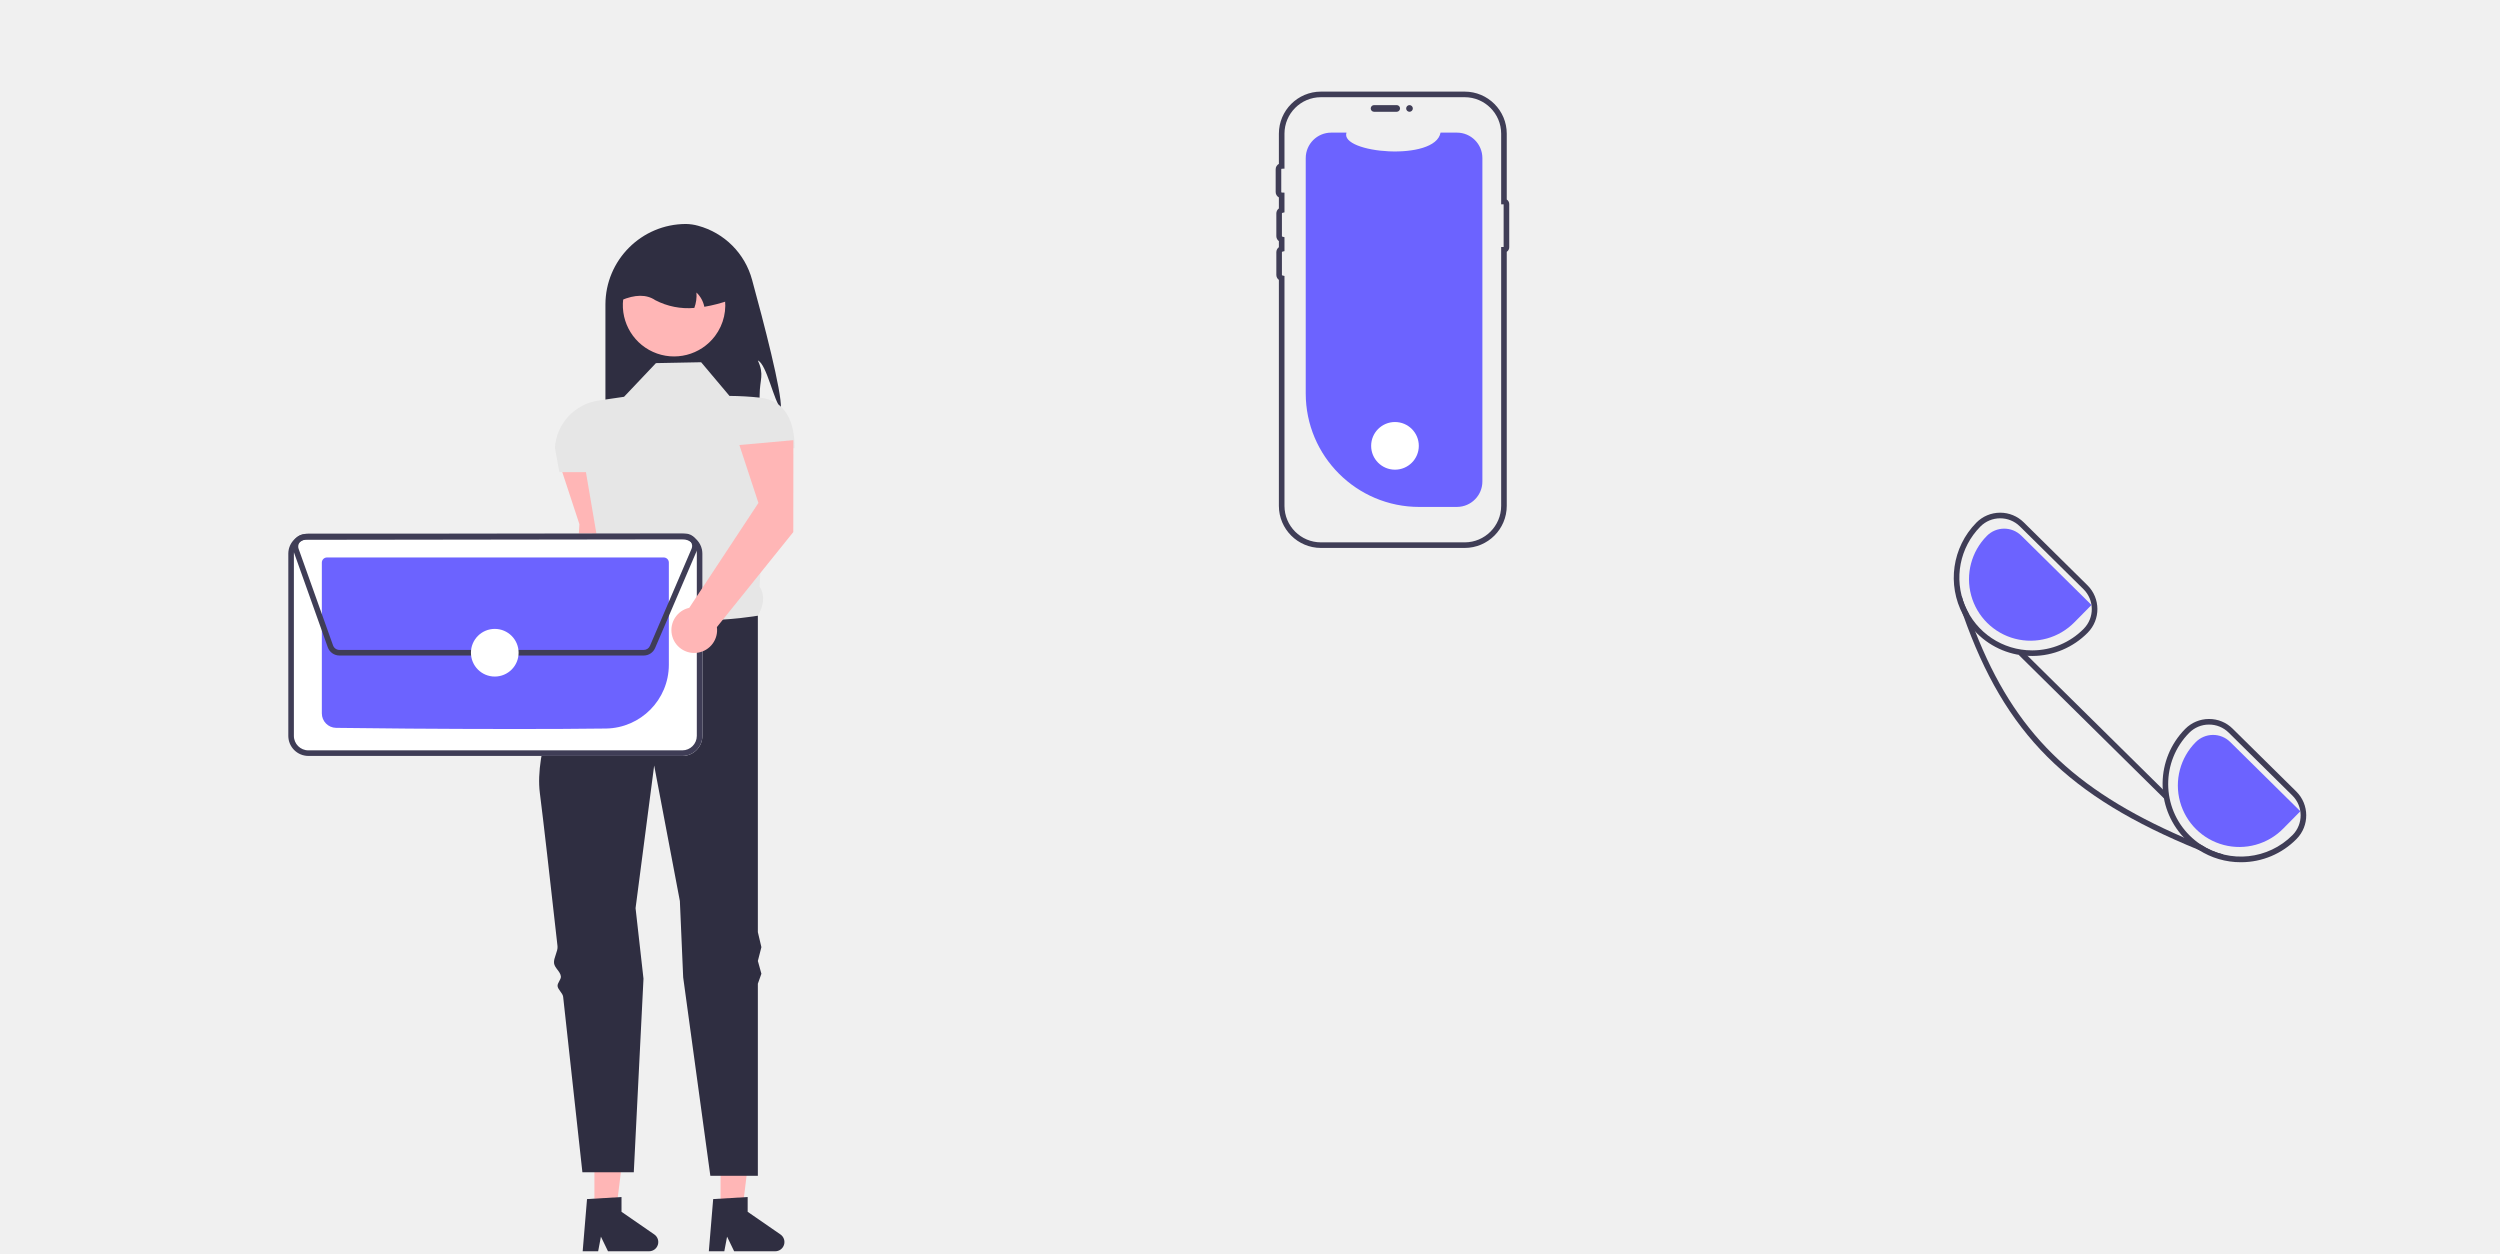
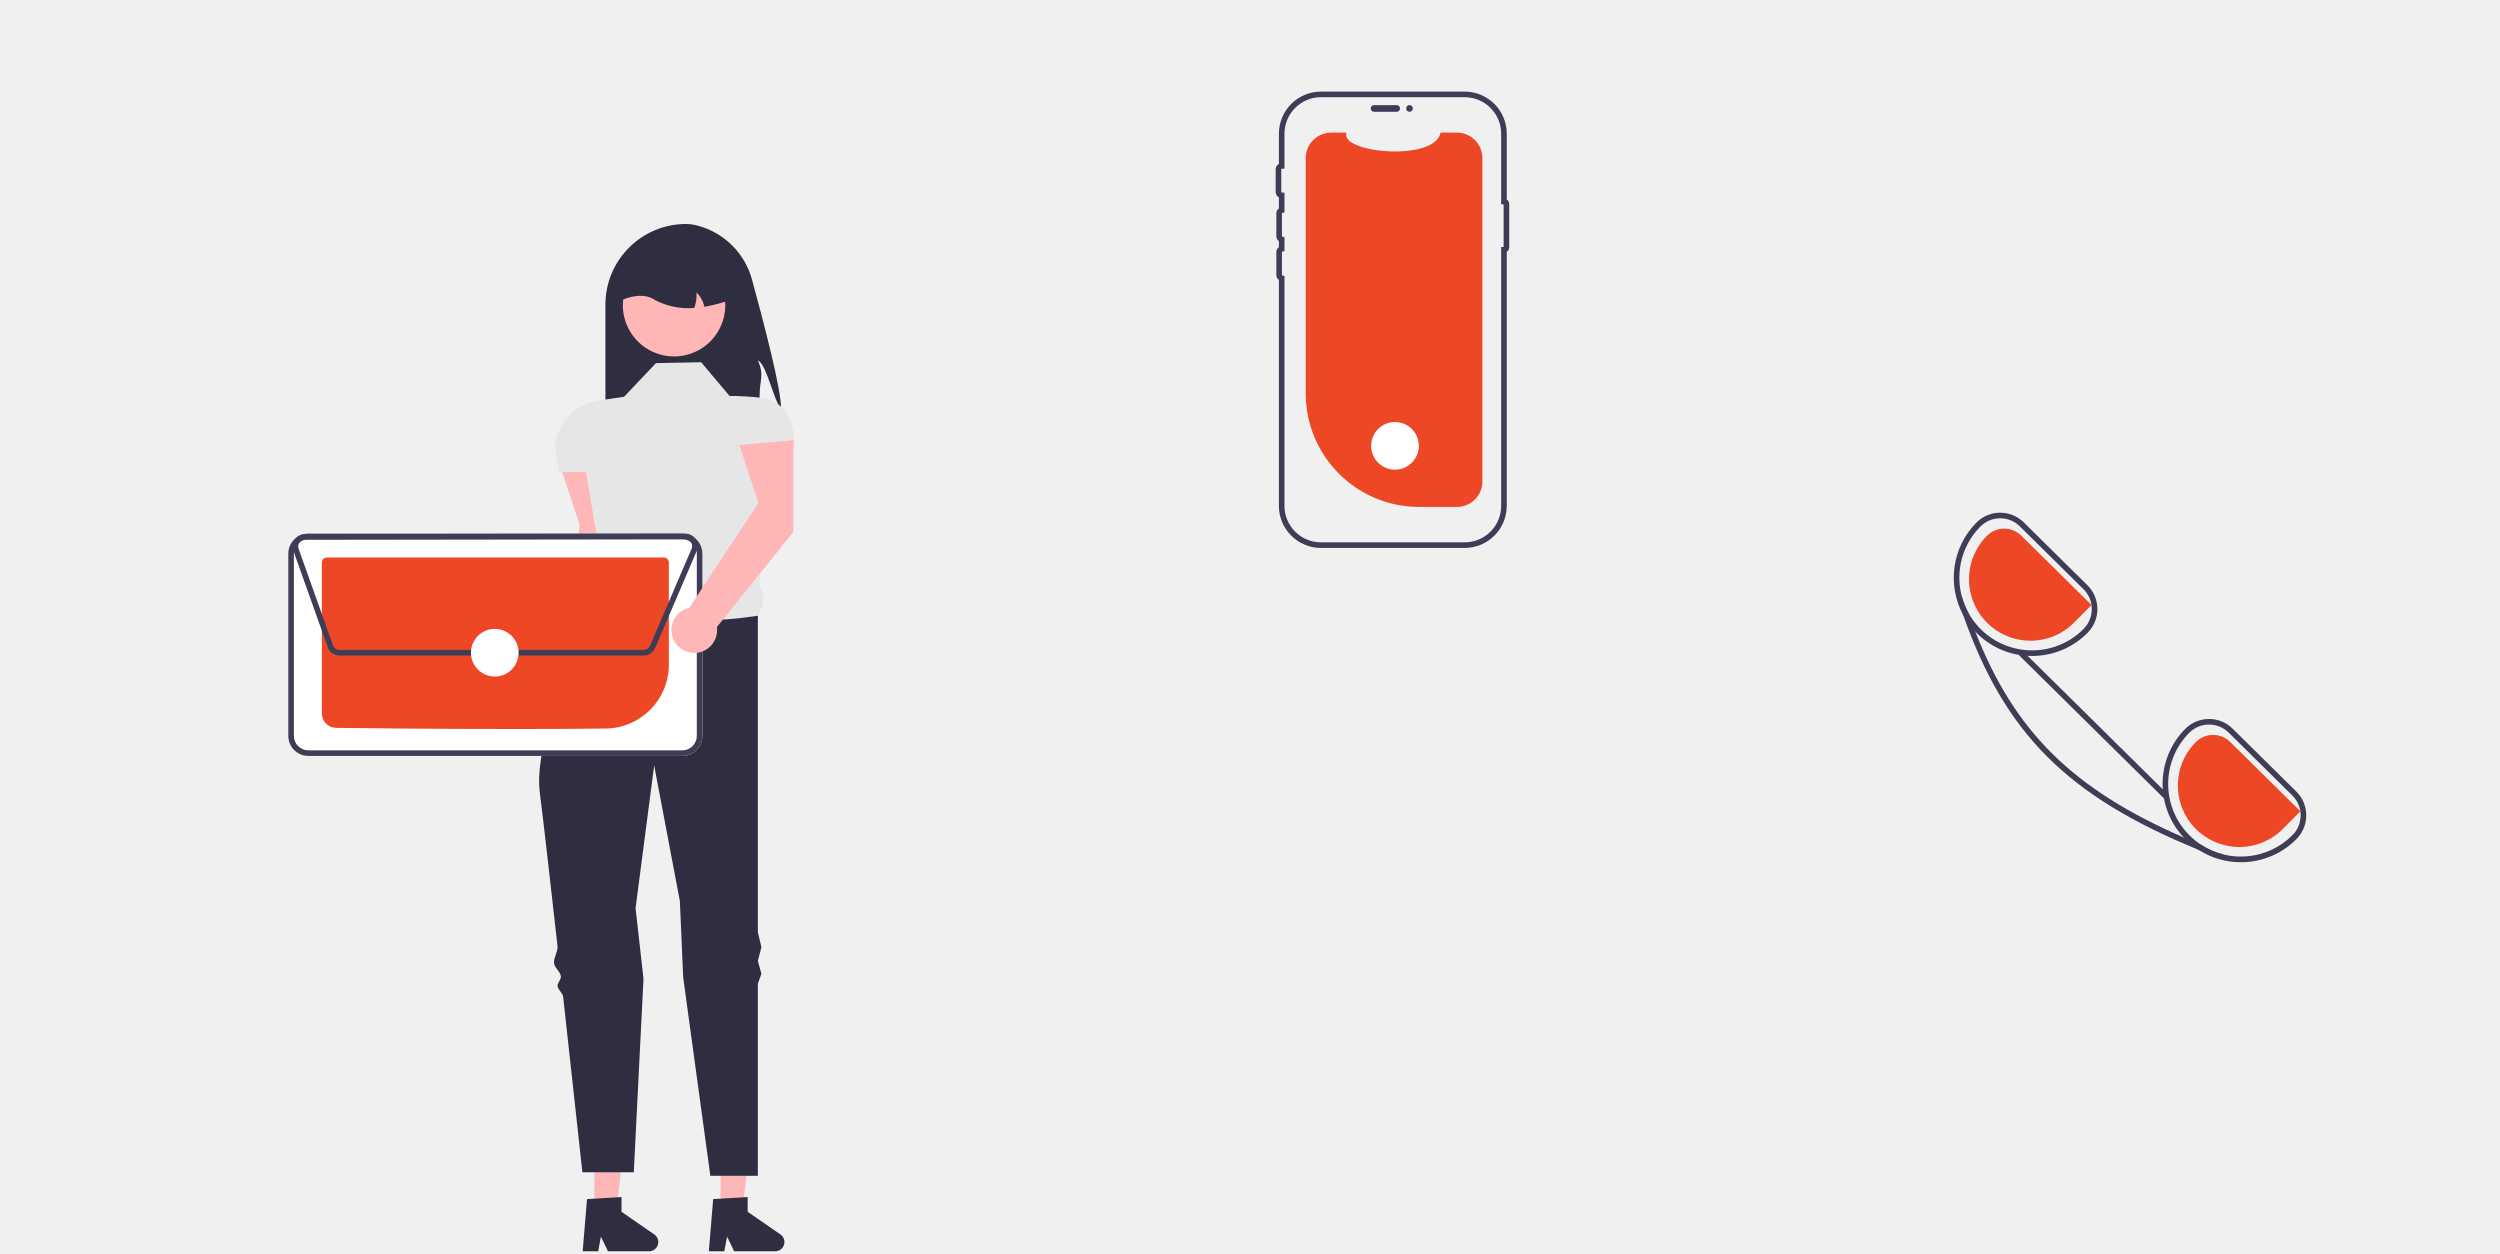
<svg xmlns="http://www.w3.org/2000/svg" data-name="Layer 1" width="894.249" height="448.282" viewBox="0 0 894.249 448.282">
  <path d="M447.37,674.141q-40.475,0-80.829-1.449c-38.44-1.381-78.19-2.808-115.136-23.299-25.845-14.333-48.735-37.329-66.194-66.504a223.77,223.77,0,0,1-25.369-63.604,261.476,261.476,0,0,1,.953-123.779,219.834,219.834,0,0,1,14.741-40.4c26.943-55.793,76.085-93.246,134.826-102.754a6.807,6.807,0,0,1,1.463-.031c.264.014.528.029.796.018l.346-.11a16.882,16.882,0,0,1,2.721-.698c90.594-13.487,186.365,13.802,276.952,78.914,70.042,50.351,162.868,77.464,283.781,82.889l1.717.09c33.66,1.934,66.218,15.811,94.16,40.133,27.579,24.006,48.287,56.034,59.884,92.624,1.426,4.461,2.733,9.104,3.884,13.801a26.039,26.039,0,0,1-6.941,24.69v.009l-.301.31c-.725.721-1.488,1.412-2.267,2.056l-.917.756c-7.727,6.365-13.83,11.394-21.135,15.299a64.983,64.983,0,0,1-15.419,5.821c-29.465,7.184-59.388,13.844-88.936,19.797-57.385,11.57-116.281,21.115-175.054,28.368A2269.141,2269.141,0,0,1,447.37,674.141Zm-136.232-419.845a3.507,3.507,0,0,0-.539.037c-58.192,9.419-106.869,46.504-133.544,101.745a217.624,217.624,0,0,0-14.595,40,259.188,259.188,0,0,0-.941,122.681,221.622,221.622,0,0,0,25.123,62.996c17.288,28.889,39.944,51.654,65.518,65.836,36.614,20.308,76.176,21.729,114.436,23.102a2266.314,2266.314,0,0,0,358.315-15.595c58.735-7.249,117.593-16.787,174.94-28.351,29.528-5.948,59.43-12.604,88.875-19.783a63.358,63.358,0,0,0,15.047-5.679c7.157-3.826,13.202-8.807,20.855-15.111l.917-.755c.67-.554,1.329-1.146,1.958-1.761l.181-.189c6.289-6.339,8.735-14.702,6.71-22.944v-.001c-1.139-4.646-2.432-9.24-3.844-13.655-23.69-74.746-84.974-127.569-152.496-131.447l-1.707-.09c-55.232-2.479-103.564-9.344-147.752-20.99-52.75-13.902-98.801-34.83-136.876-62.201-90.242-64.862-185.613-92.049-275.811-78.626a15.473,15.473,0,0,0-2.479.643l-.623.174a9.374,9.374,0,0,1-1.062-.013C311.537,254.307,311.335,254.296,311.138,254.296Z" transform="translate(-152.8755 -225.8589)" fill="#f0f0f0" />
  <path d="M432.202,371.915c-2.498-2.397-5.053-15.762-8.242-17.118,2.384,5.269.653,6.663.64,12.446a39.123,39.123,0,0,1-1.141,9.745H369.435V334.825a28.847,28.847,0,0,1,28.848-28.848,17.214,17.214,0,0,1,4.276.626A27.428,27.428,0,0,1,421.909,326.007C426.028,341.061,432.578,366.119,432.202,371.915Z" transform="translate(-152.8755 -225.8589)" fill="#2f2e41" />
  <path d="M372.605,423.782l.027-32.863L353.314,392.645l6.818,20.726-3.191,52.096a8.173,8.173,0,1,0,9.89,6.889Z" transform="translate(-152.8755 -225.8589)" fill="#ffb6b6" />
  <polygon points="257.746 432.76 265.55 432.759 269.263 402.657 257.744 402.657 257.746 432.76" fill="#ffb6b6" />
  <path d="M407.978,654.769l12.337-.736v5.286l11.729,8.101a3.302,3.302,0,0,1-1.876,6.019H415.481L412.949,668.209l-.988,5.228h-5.538Z" transform="translate(-152.8755 -225.8589)" fill="#2f2e41" />
  <polygon points="212.62 432.76 220.425 432.759 224.137 402.657 212.619 402.657 212.62 432.76" fill="#ffb6b6" />
  <path d="M362.853,654.769l12.337-.736v5.286l11.729,8.101a3.302,3.302,0,0,1-1.876,6.019H370.355l-2.532-5.228-.988,5.228H361.297Z" transform="translate(-152.8755 -225.8589)" fill="#2f2e41" />
  <path d="M403.672,355.43l-16.167.317-11.412,12.046-9.149,1.342a18.266,18.266,0,0,0-15.577,16.897v0l1.585,8.706h9.51l5.502,32.303c-2.139,5.451-2.285,9.754,2.107,11.444l13.631,25.678L423.96,446.094c2.042-3.51,2.696-7.036.609-10.464l2.878-49.45h9.677v0c0-9.249-3.128-17.046-12.32-18.075a108.654,108.654,0,0,0-10.989-.629Z" transform="translate(-152.8755 -225.8589)" fill="#e6e6e6" />
  <path d="M423.96,446.094s-39.309,6.974-53.891-7.608c0,0-1.48,2.513-3.711,6.682-.642,1.199-1.881,2.011-2.629,3.463-.68,1.32-2.429,2.942-3.17,4.439-.596,1.204.36,2.777-.26,4.078-7.468,15.664-16.193,37.759-14.322,52.348,1.206,9.409,3.698,31.302,6.322,54.816.205,1.837-1.455,4.197-1.249,6.049.194,1.746,2.255,2.984,2.45,4.734.129,1.162-1.31,2.348-1.181,3.508.141,1.273,1.85,2.522,1.991,3.79,3.594,32.468,6.886,62.781,6.886,62.781h18.386l3.469-69.232-2.835-25.236,6.657-51.038,9.193,48.502,1.183,27.297,9.715,70.975H423.96v-68.708l1.268-3.569-1.268-4.578,1.268-4.932-1.268-5.372Z" transform="translate(-152.8755 -225.8589)" fill="#2f2e41" />
  <path d="M408.634,346.055a18.326,18.326,0,1,1,3.175-15.314c.053.22.097.438.14.665A18.301,18.301,0,0,1,408.634,346.055Z" transform="translate(-152.8755 -225.8589)" fill="#ffb6b6" />
  <path d="M404.813,335.598a9.633,9.633,0,0,0-2.815-5.104,13.142,13.142,0,0,1-.761,5.51,25.395,25.395,0,0,1-13.955-2.764c-3.233-2.194-7.348-2.004-12.141,0a17.75,17.75,0,0,1,17.752-17.752h3.17a17.756,17.756,0,0,1,17.752,17.752A52.852,52.852,0,0,1,404.813,335.598Z" transform="translate(-152.8755 -225.8589)" fill="#2f2e41" />
  <circle cx="113.249" cy="285" r="51" fill="#f0f0f0" />
  <circle cx="438.249" cy="51" r="51" fill="#f0f0f0" />
  <circle cx="843.249" cy="293" r="51" fill="#f0f0f0" />
-   <path d="M683.125,282.421V398.067A9.119,9.119,0,0,1,674.101,407.186a.802.802,0,0,1-.1.004H660.541a40.606,40.606,0,0,1-40.606-40.606v-84.163a9.123,9.123,0,0,1,9.123-9.123l5.454,0c-2.527,7.371,31.765,10.474,33.648,0l5.841,0A9.123,9.123,0,0,1,683.125,282.421Z" transform="translate(-152.8755 -225.8589)" fill="#6c63ff" />
+   <path d="M683.125,282.421V398.067A9.119,9.119,0,0,1,674.101,407.186a.802.802,0,0,1-.1.004H660.541a40.606,40.606,0,0,1-40.606-40.606v-84.163a9.123,9.123,0,0,1,9.123-9.123l5.454,0c-2.527,7.371,31.765,10.474,33.648,0l5.841,0A9.123,9.123,0,0,1,683.125,282.421Z" transform="translate(-152.8755 -225.8589)" fill="#ED4725" />
  <path d="M643.182,264.65a1.197,1.197,0,0,1,1.196-1.196h8.13a1.196,1.196,0,0,1,0,2.391h-8.13A1.197,1.197,0,0,1,643.182,264.65Z" transform="translate(-152.8755 -225.8589)" fill="#3f3d56" />
  <path d="M676.794,421.859h-51.416a15.063,15.063,0,0,1-15.046-15.046V325.972a2.187,2.187,0,0,1-.911-1.779v-8.13a2.186,2.186,0,0,1,.911-1.778v-2.182a2.186,2.186,0,0,1-.911-1.778v-8.131a2.186,2.186,0,0,1,.911-1.778v-3.944a2.184,2.184,0,0,1-1.15-1.93v-8.13a2.184,2.184,0,0,1,1.15-1.93V273.674A15.063,15.063,0,0,1,625.378,258.628h51.416a15.063,15.063,0,0,1,15.046,15.046V297.23a1.886,1.886,0,0,1,.886,1.598v15.503a1.887,1.887,0,0,1-.886,1.599V406.813A15.063,15.063,0,0,1,676.794,421.859ZM625.378,260.628a13.061,13.061,0,0,0-13.046,13.046v12.508l-.962.037a.195.195,0,0,0-.188.192V294.541a.196.196,0,0,0,.188.192l.962.037v7.049l-.761.188a.197.197,0,0,0-.15.187v8.131a.197.197,0,0,0,.15.187l.761.188v4.991l-.761.188a.197.197,0,0,0-.15.187v8.13a.197.197,0,0,0,.15.187l.761.188V406.813a13.061,13.061,0,0,0,13.046,13.046h51.416a13.061,13.061,0,0,0,13.046-13.046V314.217h.886V298.942h-.886V273.674a13.061,13.061,0,0,0-13.046-13.046Z" transform="translate(-152.8755 -225.8589)" fill="#3f3d56" />
  <circle cx="504.176" cy="38.791" r="1.196" fill="#3f3d56" />
  <path d="M396.956,496.262H263.168a7.188,7.188,0,0,1-7.17-7.169v-65.189a7.188,7.188,0,0,1,7.169-7.17H396.955a7.188,7.188,0,0,1,7.17,7.169v65.189A7.188,7.188,0,0,1,396.956,496.262Z" transform="translate(-152.8755 -225.8589)" fill="#fff" />
  <path d="M396.956,496.262H263.168a7.188,7.188,0,0,1-7.17-7.169v-65.189a7.188,7.188,0,0,1,7.169-7.17H396.955a7.188,7.188,0,0,1,7.17,7.169v65.189A7.188,7.188,0,0,1,396.956,496.262ZM263.168,418.734a5.185,5.185,0,0,0-5.17,5.171v65.187a5.185,5.185,0,0,0,5.171,5.17H396.954a5.185,5.185,0,0,0,5.171-5.171v-65.187a5.185,5.185,0,0,0-5.171-5.17Z" transform="translate(-152.8755 -225.8589)" fill="#3f3d56" />
-   <path d="M337.232,486.628c-26.386,0-53.899-.252-64.164-.416a5.176,5.176,0,0,1-5.07-5.155V427.095a1.83,1.83,0,0,1,1.823-1.828H390.297a1.829,1.829,0,0,1,1.827,1.823v36.612a22.842,22.842,0,0,1-22.457,22.752C360.1,486.579,348.771,486.628,337.232,486.628Z" transform="translate(-152.8755 -225.8589)" fill="#6c63ff" />
+   <path d="M337.232,486.628c-26.386,0-53.899-.252-64.164-.416a5.176,5.176,0,0,1-5.07-5.155V427.095a1.83,1.83,0,0,1,1.823-1.828H390.297a1.829,1.829,0,0,1,1.827,1.823v36.612a22.842,22.842,0,0,1-22.457,22.752C360.1,486.579,348.771,486.628,337.232,486.628Z" transform="translate(-152.8755 -225.8589)" fill="#ED4725" />
  <path d="M383.146,460.339H274.287a4.438,4.438,0,0,1-4.164-2.936l-12.321-34.566a4.423,4.423,0,0,1,4.158-5.907l136.072-.189a4.423,4.423,0,0,1,4.359,5.198l.105.044-.391.912-.004.009-14.895,34.755A4.41,4.41,0,0,1,383.146,460.339Zm14.892-41.598-136.075.189a2.423,2.423,0,0,0-2.278,3.235l12.321,34.565a2.433,2.433,0,0,0,2.282,1.608H383.146a2.413,2.413,0,0,0,2.222-1.467l14.896-34.756.732.314-.732-.314a2.421,2.421,0,0,0-2.226-3.375Z" transform="translate(-152.8755 -225.8589)" fill="#3f3d56" />
  <circle cx="176.983" cy="233.48" r="8.524" fill="#fff" />
  <circle cx="498.983" cy="159.48" r="8.524" fill="#fff" />
  <path d="M974.255,508.979l-22.77-22.48a11.884,11.884,0,0,0-8.43-3.46h-.08a11.914,11.914,0,0,0-8.46,3.56,27.991,27.991,0,0,0-.49,38.84c.24.26.49.51.74.76a27.248,27.248,0,0,0,4.56,3.65,27.676,27.676,0,0,0,15.11,4.43h.17a27.826,27.826,0,0,0,19.75-8.32,12.023,12.023,0,0,0-.1-16.98Zm-1.32,15.57a26.092,26.092,0,0,1-32.76,3.48,26.786,26.786,0,0,1-4.01-3.25,26.002,26.002,0,0,1-.23-36.77,9.913,9.913,0,0,1,7.06-2.97h.06a9.911,9.911,0,0,1,7.02,2.88l22.77,22.49a10.007,10.007,0,0,1,.09,14.14Z" transform="translate(-152.8755 -225.8589)" fill="#3f3d56" />
  <path d="M899.545,435.199l-22.77-22.49a11.926,11.926,0,0,0-8.43-3.46h-.07a11.947,11.947,0,0,0-8.47,3.57,28.077,28.077,0,0,0-4.72,33l.01.01a27.562,27.562,0,0,0,4.33,5.93c.19.22.41.44.63.66a27.835,27.835,0,0,0,19.67,8.08h.18a27.854,27.854,0,0,0,19.75-8.33,11.999,11.999,0,0,0-.11-16.97Zm-1.32,15.57a25.855,25.855,0,0,1-18.33,7.73h-.17a26,26,0,0,1-18.49-44.27,10.008,10.008,0,0,1,14.14-.09l22.77,22.48A10.019,10.019,0,0,1,898.225,450.769Z" transform="translate(-152.8755 -225.8589)" fill="#3f3d56" />
-   <path d="M975.71,516.046l-25.103-24.794a8.727,8.727,0,0,0-12.327.076,22,22,0,1,0,31.305,30.919Z" transform="translate(-152.8755 -225.8589)" fill="#6c63ff" />
-   <path d="M901.004,442.262l-25.103-24.794a8.727,8.727,0,0,0-12.327.076,22,22,0,1,0,31.305,30.919Z" transform="translate(-152.8755 -225.8589)" fill="#6c63ff" />
+   <path d="M975.71,516.046l-25.103-24.794a8.727,8.727,0,0,0-12.327.076,22,22,0,1,0,31.305,30.919Z" transform="translate(-152.8755 -225.8589)" fill="#ED4725" />
+   <path d="M901.004,442.262l-25.103-24.794a8.727,8.727,0,0,0-12.327.076,22,22,0,1,0,31.305,30.919Z" transform="translate(-152.8755 -225.8589)" fill="#ED4725" />
  <path d="M948.125,531.489l-.6,1.58q-4.23-1.605-8.2-3.22c-46.88-19.13-69.26-41.52-84.23-84.02l-.01-.01q-1.065-3-2.07-6.14l1.58-.51a25.542,25.542,0,0,0,2.3,5.78q1.23,3.495,2.53,6.81c14.07,35.87,34.82,56.37,74.6,73.68q3,1.305,6.15,2.59A26.087,26.087,0,0,0,948.125,531.489Z" transform="translate(-152.8755 -225.8589)" fill="#3f3d56" />
  <rect x="900.623" y="448.539" width="2.001" height="73" transform="translate(-229.9252 559.8239) rotate(-45.35527)" fill="#3f3d56" />
  <path d="M436.64,416.173l.027-32.863-19.318,1.726,6.818,20.726-24.747,37.514a8.173,8.173,0,1,0,9.89,6.889Z" transform="translate(-152.8755 -225.8589)" fill="#ffb6b6" />
</svg>
